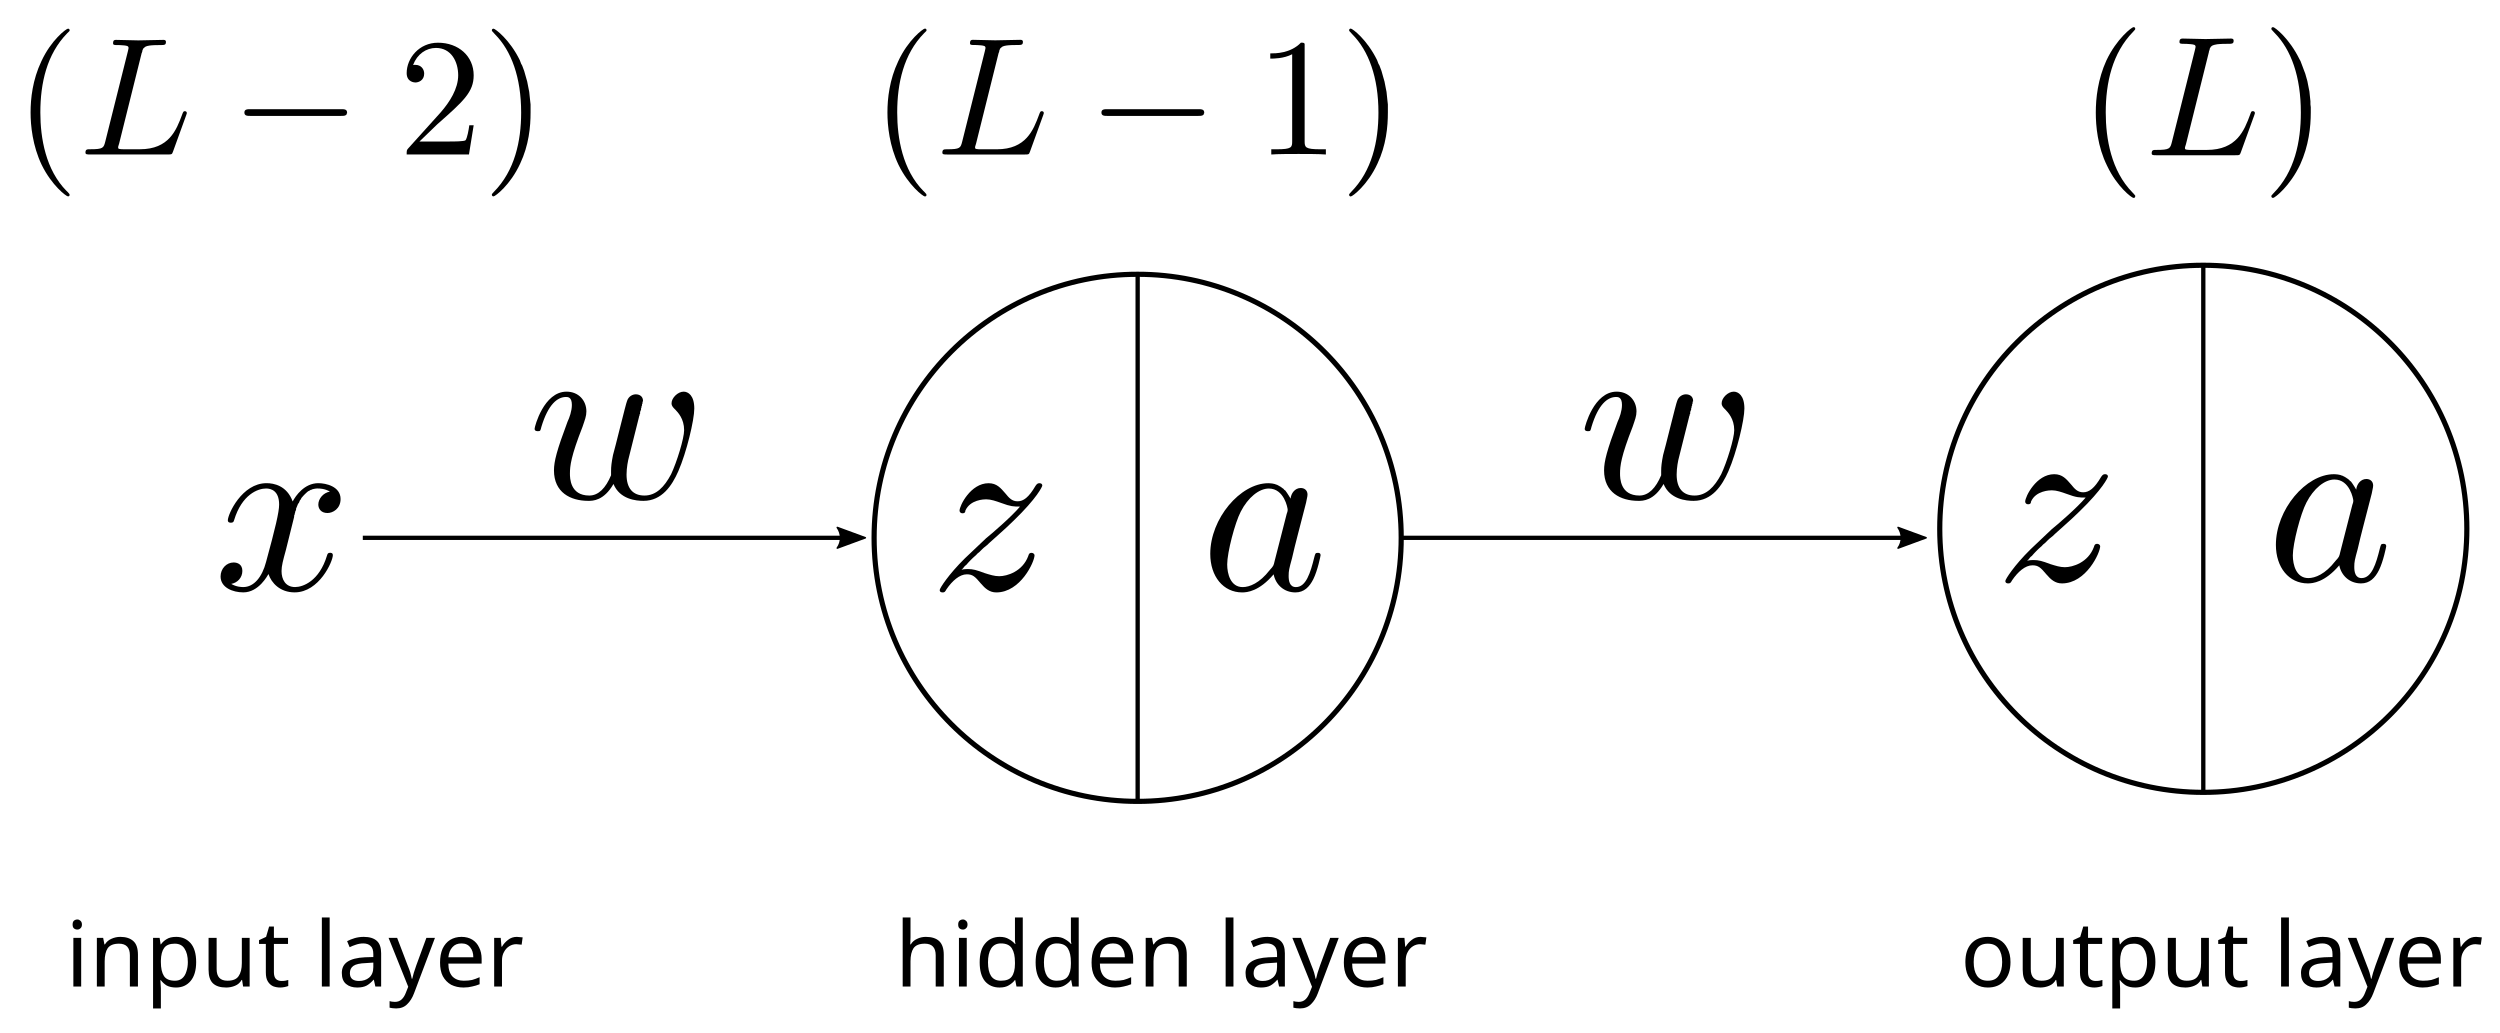
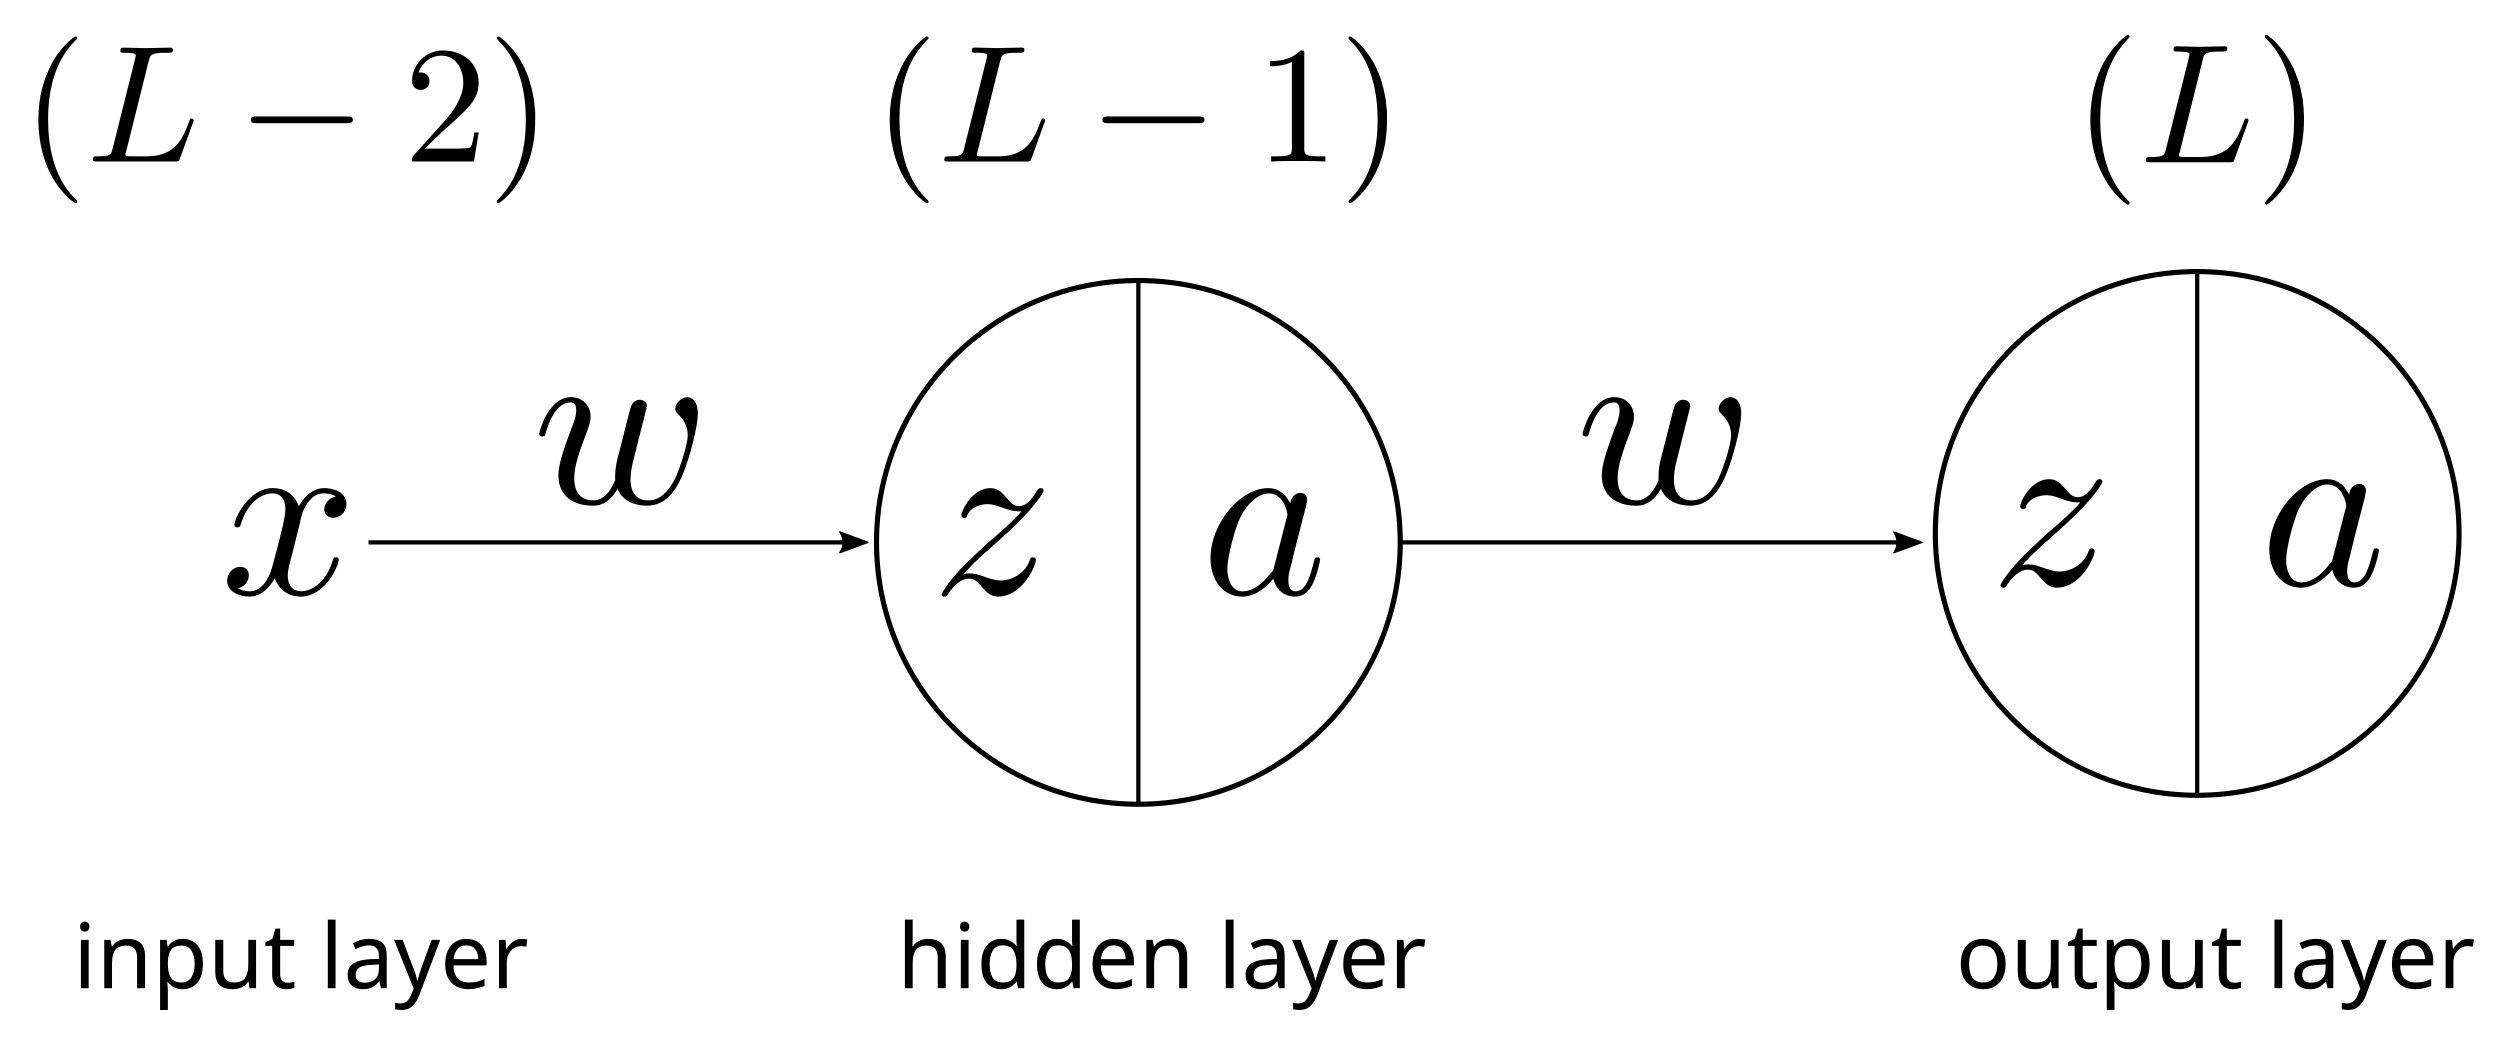
- <svg xmlns="http://www.w3.org/2000/svg" width="155mm" height="64mm" viewBox="0 0 155 64" version="1.1" id="svg8">
+ <svg xmlns="http://www.w3.org/2000/svg" width="156mm" height="65mm" viewBox="0 0 156 65" version="1.1" id="svg8">
  <defs id="defs2">
    <marker style="overflow:visible" id="marker1751" refX="0" refY="0" orient="auto">
      <path transform="scale(-0.6)" d="M 8.719,4.034 -2.207,0.016 8.719,-4.002 c -1.745,2.372 -1.735,5.617 -6e-7,8.035 z" style="fill:#000000;fill-opacity:1;fill-rule:evenodd;stroke:#000000;stroke-width:0.625;stroke-linejoin:round;stroke-opacity:1" id="path1749" />
    </marker>
    <marker orient="auto" refY="0" refX="0" id="Arrow2Mend" style="overflow:visible">
      <path id="path1494" style="fill:#000000;fill-opacity:1;fill-rule:evenodd;stroke:#000000;stroke-width:0.625;stroke-linejoin:round;stroke-opacity:1" d="M 8.719,4.034 -2.207,0.016 8.719,-4.002 c -1.745,2.372 -1.735,5.617 -6e-7,8.035 z" transform="scale(-0.6)" />
    </marker>
  </defs>
-   <g transform="translate(0,-233)" id="layer1">
-     <g id="g1127" transform="translate(11.63843,-12.46098)">
+   <g transform="translate(0,-232)" id="layer1">
+     <g id="g1127" transform="translate(12.13843,-12.96098)">
      <circle r="16.34" cy="278.806" cx="58.896" id="path29" style="opacity:1;vector-effect:none;fill:none;fill-opacity:1;stroke:#000000;stroke-width:0.321;stroke-linecap:butt;stroke-linejoin:bevel;stroke-miterlimit:4;stroke-dasharray:none;stroke-dashoffset:0;stroke-opacity:1" />
      <g id="g241" transform="translate(-227.7861,157.5313)">
        <g id="g239" transform="matrix(0.3,0,0,-0.3,-52.5,222.75)" xml:space="preserve" stroke-miterlimit="10.433" font-style="normal" font-variant="normal" font-weight="normal" font-stretch="normal" font-size-adjust="none" letter-spacing="normal" word-spacing="normal" style="font-style:normal;font-variant:normal;font-weight:normal;font-stretch:normal;letter-spacing:normal;word-spacing:normal;text-anchor:start;fill:none;fill-opacity:1;fill-rule:evenodd;stroke:#000000;stroke-linecap:butt;stroke-linejoin:miter;stroke-miterlimit:10.433;stroke-dasharray:none;stroke-dashoffset:0;stroke-opacity:1">
          <path d="m 1244.6,363.33 v 0.11 l 0.1,0.11 v 0.11 0.11 l 0.1,0.12 v 0.12 0.25 l 0.1,0.25 0.1,0.25 v 0.25 l 0.1,0.24 v 0.12 0.11 l 0.1,0.11 v 0.11 0.11 0.1 l 0.1,0.09 v 0.09 0.08 0.08 0.07 0.07 l 0.1,0.05 v 0.05 0.04 0.04 c 0,0.9 -0.7,1.34 -1.5,1.34 -0.6,0 -1.5,-0.39 -1.8,-1.39 -0.2,-0.34 -2.5,-9.86 -2.9,-11.16 -0.3,-1.5 -0.4,-2.39 -0.4,-3.29 0,-0.55 0,-0.64 0,-0.89 -1.1,-2.64 -2.6,-4.19 -4.5,-4.19 -4,0 -4,3.69 -4,4.53 0,1.59 0.2,3.55 2.6,9.67 0.5,1.49 0.8,2.19 0.8,3.19 0,2.23 -1.6,4.08 -4.1,4.08 -4.7,0 -6.6,-7.22 -6.6,-7.67 0,-0.5 0.5,-0.5 0.7,-0.5 0.5,0 0.5,0.1 0.7,0.9 1.4,4.63 3.3,6.17 5.1,6.17 0.4,0 1.2,-0.04 1.2,-1.64 0,-1.25 -0.5,-2.64 -0.9,-3.48 -2.2,-5.88 -2.8,-8.17 -2.8,-10.06 0,-4.54 3.4,-6.29 7.1,-6.29 0.9,0 3.2,0 5.2,3.49 1.3,-3.19 4.7,-3.49 6.2,-3.49 3.8,0 5.9,3.15 7.2,6.13 1.7,3.89 3.3,10.56 3.3,12.95 0,2.75 -1.3,3.49 -2.2,3.49 -1.2,0 -2.5,-1.3 -2.5,-2.39 0,-0.64 0.4,-0.94 0.8,-1.35 0.5,-0.54 1.8,-1.84 1.8,-4.23 0,-1.69 -1.5,-6.58 -2.7,-9.11 -1.4,-2.64 -3.1,-4.39 -5.5,-4.39 -2.4,0 -3.7,1.5 -3.7,4.33 0,1.4 0.3,2.95 0.5,3.64 z" id="path237" style="fill:#000000;stroke-width:0" />
        </g>
      </g>
      <g id="g299" transform="translate(-292.8925,157.5313)">
        <g word-spacing="normal" letter-spacing="normal" font-size-adjust="none" font-stretch="normal" font-weight="normal" font-variant="normal" font-style="normal" stroke-miterlimit="10.433" xml:space="preserve" transform="matrix(0.3,0,0,-0.3,-52.5,222.75)" id="g297" style="font-style:normal;font-variant:normal;font-weight:normal;font-stretch:normal;letter-spacing:normal;word-spacing:normal;text-anchor:start;fill:none;fill-opacity:1;fill-rule:evenodd;stroke:#000000;stroke-linecap:butt;stroke-linejoin:miter;stroke-miterlimit:10.433;stroke-dasharray:none;stroke-dashoffset:0;stroke-opacity:1">
          <path id="path295" d="m 1244.6,363.33 v 0.11 l 0.1,0.11 v 0.11 0.11 l 0.1,0.12 v 0.12 0.25 l 0.1,0.25 0.1,0.25 v 0.25 l 0.1,0.24 v 0.12 0.11 l 0.1,0.11 v 0.11 0.11 0.1 l 0.1,0.09 v 0.09 0.08 0.08 0.07 0.07 l 0.1,0.05 v 0.05 0.04 0.04 c 0,0.9 -0.7,1.34 -1.5,1.34 -0.6,0 -1.5,-0.39 -1.8,-1.39 -0.2,-0.34 -2.5,-9.86 -2.9,-11.16 -0.3,-1.5 -0.4,-2.39 -0.4,-3.29 0,-0.55 0,-0.64 0,-0.89 -1.1,-2.64 -2.6,-4.19 -4.5,-4.19 -4,0 -4,3.69 -4,4.53 0,1.59 0.2,3.55 2.6,9.67 0.5,1.49 0.8,2.19 0.8,3.19 0,2.23 -1.6,4.08 -4.1,4.08 -4.7,0 -6.6,-7.22 -6.6,-7.67 0,-0.5 0.5,-0.5 0.7,-0.5 0.5,0 0.5,0.1 0.7,0.9 1.4,4.63 3.3,6.17 5.1,6.17 0.4,0 1.2,-0.04 1.2,-1.64 0,-1.25 -0.5,-2.64 -0.9,-3.48 -2.2,-5.88 -2.8,-8.17 -2.8,-10.06 0,-4.54 3.4,-6.29 7.1,-6.29 0.9,0 3.2,0 5.2,3.49 1.3,-3.19 4.7,-3.49 6.2,-3.49 3.8,0 5.9,3.15 7.2,6.13 1.7,3.89 3.3,10.56 3.3,12.95 0,2.75 -1.3,3.49 -2.2,3.49 -1.2,0 -2.5,-1.3 -2.5,-2.39 0,-0.64 0.4,-0.94 0.8,-1.35 0.5,-0.54 1.8,-1.84 1.8,-4.23 0,-1.69 -1.5,-6.58 -2.7,-9.11 -1.4,-2.64 -3.1,-4.39 -5.5,-4.39 -2.4,0 -3.7,1.5 -3.7,4.33 0,1.4 0.3,2.95 0.5,3.64 z" style="fill:#000000;stroke-width:0" />
        </g>
      </g>
      <g transform="translate(-269.7568,163.2081)" id="g363">
        <g style="font-style:normal;font-variant:normal;font-weight:normal;font-stretch:normal;letter-spacing:normal;word-spacing:normal;text-anchor:start;fill:none;fill-opacity:1;fill-rule:evenodd;stroke:#000000;stroke-linecap:butt;stroke-linejoin:miter;stroke-miterlimit:10.433;stroke-dasharray:none;stroke-dashoffset:0;stroke-opacity:1" id="g361" transform="matrix(0.3,0,0,-0.3,-52.5,222.75)" xml:space="preserve" stroke-miterlimit="10.433" font-style="normal" font-variant="normal" font-weight="normal" font-stretch="normal" font-size-adjust="none" letter-spacing="normal" word-spacing="normal">
          <path style="fill:#000000;stroke-width:0" d="m 1234.1,350.58 0.3,0.27 0.2,0.26 0.2,0.24 0.3,0.24 0.2,0.23 0.2,0.23 0.2,0.21 0.2,0.21 0.2,0.2 0.2,0.2 0.2,0.19 0.2,0.18 0.2,0.18 0.2,0.17 0.3,0.33 0.4,0.32 0.3,0.3 0.3,0.3 0.3,0.28 0.7,0.56 0.3,0.29 0.3,0.28 c 0,0.05 3.1,2.69 4.9,4.49 4.8,4.64 5.9,7.03 5.9,7.22 0,0.5 -0.5,0.5 -0.6,0.5 -0.3,0 -0.5,-0.1 -0.8,-0.55 -1.4,-2.39 -2.5,-3.19 -3.7,-3.19 -1.2,0 -1.8,0.75 -2.5,1.6 -1,1.15 -1.8,2.14 -3.5,2.14 -3.7,0 -6,-4.63 -6,-5.67 0,-0.25 0.2,-0.55 0.6,-0.55 0.5,0 0.6,0.25 0.6,0.55 1,2.29 3.9,2.34 4.3,2.34 1,0 2,-0.36 3.1,-0.75 2,-0.75 2.6,-0.75 3.9,-0.75 -1.8,-2.14 -6,-5.74 -7,-6.53 l -4.4,-4.17 c -3.4,-3.35 -5.2,-6.19 -5.2,-6.54 0,-0.5 0.5,-0.5 0.6,-0.5 0.4,0 0.5,0.1 0.8,0.65 1.2,1.75 2.7,3.09 4.2,3.09 1.2,0 1.7,-0.45 2.9,-1.89 0.9,-1.05 1.8,-1.85 3.2,-1.85 5,0 7.9,6.33 7.9,7.68 0,0.25 -0.3,0.5 -0.6,0.5 -0.5,0 -0.6,-0.3 -0.7,-0.66 -1.2,-3.23 -4.4,-4.17 -6,-4.17 -1,0 -1.9,0.3 -3,0.64 -1.7,0.64 -2.4,0.84 -3.5,0.84 0,0 -0.8,0 -1.3,-0.14 z" id="path359" />
        </g>
      </g>
      <g id="g464" transform="matrix(0.7086308,0,0,0.7086308,-101.4738,170.8874)">
        <g word-spacing="normal" letter-spacing="normal" font-size-adjust="none" font-stretch="normal" font-weight="normal" font-variant="normal" font-style="normal" stroke-miterlimit="10.433" xml:space="preserve" transform="matrix(0.3,0,0,-0.3,-52.5,222.75)" id="g462" style="font-style:normal;font-variant:normal;font-weight:normal;font-stretch:normal;letter-spacing:normal;word-spacing:normal;text-anchor:start;fill:none;fill-opacity:1;fill-rule:evenodd;stroke:#000000;stroke-linecap:butt;stroke-linejoin:miter;stroke-miterlimit:10.433;stroke-dasharray:none;stroke-dashoffset:0;stroke-opacity:1">
          <path id="path456" d="m 1220.3,334.49 v 0.02 0.03 0.01 0.02 0.01 0.02 0.02 0.01 0.02 0.02 0.03 l -0.1,0.02 v 0.02 0.03 0.03 0.03 l -0.1,0.04 v 0.03 0.02 0.02 0.02 l -0.1,0.02 v 0.02 0.03 0.02 0.02 l -0.1,0.03 v 0.03 0.02 0.03 l -0.1,0.03 v 0.03 0.03 0.03 l -0.1,0.03 v 0.03 0.04 l -0.1,0.03 v 0.04 0.04 l -0.1,0.03 v 0.04 c -6.2,6.28 -7.8,15.69 -7.8,23.31 0,8.68 1.9,17.35 8,23.57 0.6,0.61 0.6,0.7 0.6,0.86 0,0.34 -0.2,0.48 -0.5,0.48 -0.5,0 -4.9,-3.37 -7.9,-9.7 -2.5,-5.49 -3.1,-11.02 -3.1,-15.21 0,-3.89 0.5,-9.9 3.3,-15.54 2.9,-6.13 7.2,-9.36 7.7,-9.36 0.3,0 0.5,0.14 0.5,0.5 z" style="fill:#000000;stroke-width:0" />
          <path id="path458" d="m 1241.8,376.58 v 0.17 l 0.1,0.15 v 0.16 l 0.1,0.14 v 0.14 0.13 l 0.1,0.12 v 0.12 l 0.1,0.11 0.1,0.1 v 0.1 l 0.1,0.09 0.1,0.09 0.1,0.08 0.1,0.08 0.1,0.07 0.2,0.06 0.1,0.06 0.2,0.06 0.2,0.05 0.1,0.02 0.1,0.02 0.1,0.02 0.1,0.02 0.1,0.02 0.1,0.02 0.1,0.02 0.1,0.01 0.2,0.02 0.1,0.01 0.1,0.01 0.2,0.01 0.1,0.01 0.2,0.01 0.2,0.01 0.1,0.01 0.2,0.01 h 0.2 l 0.2,0.01 h 0.2 0.1 0.3 l 0.2,0.01 h 0.2 c 1.5,0 1.9,0 1.9,0.95 0,0.59 -0.6,0.59 -0.8,0.59 -1.7,0 -5.8,-0.15 -7.4,-0.15 -1.5,0 -5.1,0.15 -6.6,0.15 -0.4,0 -1,0 -1,-1 0,-0.54 0.5,-0.54 1.4,-0.54 0.1,0 1.1,0 1.9,-0.1 0.9,-0.11 1.4,-0.15 1.4,-0.79 0,-0.21 -0.1,-0.36 -0.2,-0.96 l -6.7,-26.75 c -0.5,-1.95 -0.6,-2.34 -4.6,-2.34 -0.8,0 -1.3,0 -1.3,-1 0,-0.55 0.5,-0.55 1.3,-0.55 h 23.1 c 1.2,0 1.3,0 1.6,0.85 l 3.9,10.76 c 0.2,0.55 0.2,0.64 0.2,0.7 0,0.19 -0.1,0.55 -0.6,0.55 -0.5,0 -0.5,-0.25 -0.8,-1.05 -1.7,-4.59 -3.9,-10.26 -12.6,-10.26 h -4.6 c -0.7,0 -0.8,0 -1.1,0.05 -0.5,0.04 -0.7,0.09 -0.7,0.5 0,0.14 0,0.25 0.3,1.14 z" style="fill:#000000;stroke-width:0" />
          <path id="path460" d="m 1271.5,358.89 v 0.38 0.38 0.39 0.41 l -0.1,0.84 v 0.88 l -0.1,0.92 -0.1,0.95 -0.1,0.98 -0.2,1 -0.2,1.02 -0.2,1.04 -0.3,1.05 -0.3,1.06 -0.4,1.06 -0.4,1.07 -0.2,0.53 -0.2,0.53 -0.2,0.53 -0.3,0.53 c -3,6.13 -7.2,9.36 -7.7,9.36 -0.3,0 -0.5,-0.19 -0.5,-0.48 0,-0.16 0,-0.25 0.9,-1.16 4.9,-4.92 7.7,-12.84 7.7,-23.27 0,-8.51 -1.8,-17.28 -8,-23.56 -0.6,-0.59 -0.6,-0.7 -0.6,-0.84 0,-0.3 0.2,-0.5 0.5,-0.5 0.5,0 4.9,3.39 7.9,9.72 2.5,5.47 3.1,11 3.1,15.18 z" style="fill:#000000;stroke-width:0" />
        </g>
      </g>
      <g transform="matrix(0.6964656,0,0,0.6964656,-163.635,172.2874)" id="g542">
        <g style="font-style:normal;font-variant:normal;font-weight:normal;font-stretch:normal;letter-spacing:normal;word-spacing:normal;text-anchor:start;fill:none;fill-opacity:1;fill-rule:evenodd;stroke:#000000;stroke-linecap:butt;stroke-linejoin:miter;stroke-miterlimit:10.433;stroke-dasharray:none;stroke-dashoffset:0;stroke-opacity:1" id="g540" transform="matrix(0.3,0,0,-0.3,-52.5,222.75)" xml:space="preserve" stroke-miterlimit="10.433" font-style="normal" font-variant="normal" font-weight="normal" font-stretch="normal" font-size-adjust="none" letter-spacing="normal" word-spacing="normal">
          <path style="fill:#000000;stroke-width:0" d="m 1177.4,334.49 v 0.02 0.03 0.01 0.02 0.01 l -0.1,0.02 v 0.02 0.01 0.02 0.02 0.03 0.02 0.02 0.03 l -0.1,0.03 v 0.03 0.04 0.03 l -0.1,0.02 v 0.02 0.02 0.02 0.02 l -0.1,0.03 v 0.02 0.02 0.03 0.03 l -0.1,0.02 v 0.03 0.03 0.03 l -0.1,0.03 v 0.03 0.03 l -0.1,0.03 v 0.04 0.03 l -0.1,0.04 v 0.04 0.03 l -0.1,0.04 c -6.2,6.28 -7.8,15.69 -7.8,23.31 0,8.68 1.9,17.35 8,23.57 0.7,0.61 0.7,0.7 0.7,0.86 0,0.34 -0.2,0.48 -0.5,0.48 -0.5,0 -5,-3.37 -7.9,-9.7 -2.6,-5.49 -3.2,-11.02 -3.2,-15.21 0,-3.89 0.6,-9.9 3.3,-15.54 3,-6.13 7.3,-9.36 7.8,-9.36 0.3,0 0.5,0.14 0.5,0.5 z" id="path530" />
          <path style="fill:#000000;stroke-width:0" d="m 1198.8,376.58 0.1,0.17 v 0.15 l 0.1,0.16 v 0.14 0.14 l 0.1,0.13 v 0.12 l 0.1,0.12 v 0.11 l 0.1,0.1 0.1,0.1 0.1,0.09 0.1,0.09 0.1,0.08 0.1,0.08 0.1,0.07 0.1,0.06 0.2,0.06 0.1,0.06 0.2,0.05 0.1,0.02 0.1,0.02 0.1,0.02 0.1,0.02 0.1,0.02 0.1,0.02 0.2,0.02 0.1,0.01 0.1,0.02 0.1,0.01 0.2,0.01 0.1,0.01 0.2,0.01 0.1,0.01 0.2,0.01 0.2,0.01 0.1,0.01 h 0.2 l 0.2,0.01 h 0.2 0.2 0.2 l 0.2,0.01 h 0.2 c 1.5,0 1.9,0 1.9,0.95 0,0.59 -0.5,0.59 -0.8,0.59 -1.6,0 -5.7,-0.15 -7.4,-0.15 -1.5,0 -5.1,0.15 -6.6,0.15 -0.4,0 -0.9,0 -0.9,-1 0,-0.54 0.4,-0.54 1.4,-0.54 0.1,0 1,0 1.9,-0.1 0.8,-0.11 1.3,-0.15 1.3,-0.79 0,-0.21 -0.1,-0.36 -0.2,-0.96 l -6.7,-26.75 c -0.5,-1.95 -0.6,-2.34 -4.5,-2.34 -0.9,0 -1.4,0 -1.4,-1 0,-0.55 0.5,-0.55 1.4,-0.55 h 23.1 c 1.1,0 1.2,0 1.5,0.85 l 3.9,10.76 c 0.2,0.55 0.2,0.64 0.2,0.7 0,0.19 -0.1,0.55 -0.6,0.55 -0.4,0 -0.5,-0.25 -0.8,-1.05 -1.7,-4.59 -3.9,-10.26 -12.5,-10.26 h -4.7 c -0.7,0 -0.8,0 -1.1,0.05 -0.5,0.04 -0.7,0.09 -0.7,0.5 0,0.14 0,0.25 0.3,1.14 z" id="path532" />
          <path style="fill:#000000;stroke-width:0" d="m 1258,357.89 0.2,0.01 h 0.1 0.2 l 0.1,0.01 h 0.1 v 0.01 l 0.1,0.01 0.1,0.01 v 0.01 l 0.1,0.01 0.1,0.02 0.1,0.02 v 0.02 l 0.1,0.02 v 0.03 l 0.1,0.03 v 0.04 l 0.1,0.04 v 0.04 l 0.1,0.05 v 0.05 0.02 l 0.1,0.03 v 0.03 0.03 0.03 0.04 0.03 0.03 0.04 0.04 l 0.1,0.04 v 0.04 0.04 0.04 0.05 0.04 c 0,1 -0.9,1 -1.8,1 h -26.9 c -0.9,0 -1.8,0 -1.8,-1 0,-1 0.9,-1 1.8,-1 z" id="path534" />
          <path style="fill:#000000;stroke-width:0" d="m 1289.6,378.33 v 0.06 0.05 0.05 0.05 0.05 0.05 0.04 0.05 0.04 0.04 0.04 0.04 0.04 0.04 0.03 0.04 0.06 0.06 0.05 0.05 0.05 l -0.1,0.04 v 0.04 0.04 0.03 l -0.1,0.03 v 0.02 0.02 l -0.1,0.02 v 0.01 0.01 h -0.1 v 0.01 0.01 h -0.1 v 0.01 0 0.01 h -0.1 v 0 l -0.1,0.01 v 0 0 h -0.1 v 0.01 h -0.1 v 0 h -0.1 v 0 h -0.1 v 0 c -3.1,-3.19 -7.5,-3.19 -9.1,-3.19 v -1.55 c 1,0 4,0 6.5,1.3 v -25.81 c 0,-1.8 -0.1,-2.39 -4.6,-2.39 h -1.6 v -1.55 c 1.8,0.16 6.1,0.16 8.1,0.16 2,0 6.3,0 8.1,-0.16 v 1.55 h -1.6 c -4.5,0 -4.7,0.55 -4.7,2.39 z" id="path536" />
          <path style="fill:#000000;stroke-width:0" d="m 1314.3,358.89 v 0.38 0.38 0.39 0.41 0.84 l -0.1,0.88 -0.1,0.92 -0.1,0.95 -0.1,0.98 -0.2,1 -0.2,1.02 -0.2,1.04 -0.3,1.05 -0.3,1.06 -0.3,1.06 -0.4,1.07 -0.2,0.53 -0.3,0.53 -0.2,0.53 -0.2,0.53 c -3,6.13 -7.3,9.36 -7.8,9.36 -0.3,0 -0.5,-0.19 -0.5,-0.48 0,-0.16 0,-0.25 0.9,-1.16 4.9,-4.92 7.8,-12.84 7.8,-23.27 0,-8.51 -1.9,-17.28 -8.1,-23.56 -0.6,-0.59 -0.6,-0.7 -0.6,-0.84 0,-0.3 0.2,-0.5 0.5,-0.5 0.5,0 5,3.39 7.9,9.72 2.6,5.47 3.1,11 3.1,15.18 z" id="path538" />
        </g>
      </g>
      <g id="g189-9" transform="translate(-252.8026,163.2081)">
        <g word-spacing="normal" letter-spacing="normal" font-size-adjust="none" font-stretch="normal" font-weight="normal" font-variant="normal" font-style="normal" stroke-miterlimit="10.433" xml:space="preserve" transform="matrix(0.3,0,0,-0.3,-52.5,222.75)" id="g187-1" style="font-style:normal;font-variant:normal;font-weight:normal;font-stretch:normal;letter-spacing:normal;word-spacing:normal;text-anchor:start;fill:none;fill-opacity:1;fill-rule:evenodd;stroke:#000000;stroke-linecap:butt;stroke-linejoin:miter;stroke-miterlimit:10.433;stroke-dasharray:none;stroke-dashoffset:0;stroke-opacity:1">
          <path id="path185-2" d="m 1245.6,365.27 -0.1,0.17 -0.1,0.17 -0.1,0.16 -0.1,0.17 -0.1,0.15 -0.1,0.16 -0.1,0.15 -0.1,0.15 -0.1,0.14 -0.1,0.14 -0.1,0.13 -0.2,0.13 -0.1,0.12 -0.1,0.12 -0.2,0.12 -0.1,0.1 -0.2,0.11 -0.1,0.1 -0.2,0.09 -0.1,0.08 -0.2,0.08 -0.1,0.08 -0.2,0.07 -0.2,0.06 -0.1,0.05 -0.2,0.05 -0.2,0.04 -0.2,0.04 -0.2,0.02 -0.2,0.02 -0.2,0.01 -0.2,0.01 0.1,-1.1 c 3.2,0 3.9,-4.07 3.9,-4.37 0,-0.31 -0.1,-0.61 -0.2,-0.86 l -2.5,-9.77 c -0.2,-0.89 -0.2,-0.98 -1,-1.84 -2.1,-2.73 -4.2,-3.53 -5.6,-3.53 -2.5,0 -3.2,2.73 -3.2,4.69 0,2.48 1.6,8.61 2.8,10.9 1.5,2.94 3.8,4.78 5.8,4.78 l -0.1,1.1 c -5.8,0 -12,-7.32 -12,-14.6 0,-4.68 2.7,-7.97 6.6,-7.97 1,0 3.5,0.21 6.5,3.74 0.4,-2.09 2.1,-3.74 4.5,-3.74 1.8,0 2.9,1.15 3.7,2.74 0.9,1.8 1.5,4.84 1.5,4.94 0,0.5 -0.4,0.5 -0.6,0.5 -0.5,0 -0.5,-0.21 -0.7,-0.91 -0.8,-3.23 -1.7,-6.17 -3.8,-6.17 -1.3,0 -1.5,1.3 -1.5,2.3 0,1.09 0.1,1.48 0.7,3.68 0.5,2.1 0.6,2.6 1.1,4.49 l 1.8,6.97 c 0.3,1.39 0.3,1.5 0.3,1.68 0,0.86 -0.6,1.36 -1.4,1.36 -1.2,0 -2,-1.11 -2.1,-2.2 z" style="fill:#000000;stroke-width:0" />
        </g>
      </g>
      <path id="path620" d="m 58.896,262.49 v 32.728" style="fill:none;stroke:#000000;stroke-width:0.267px;stroke-linecap:butt;stroke-linejoin:miter;stroke-opacity:1" />
      <circle r="16.34" cy="278.247" cx="124.966" id="path29-7" style="opacity:1;vector-effect:none;fill:none;fill-opacity:1;stroke:#000000;stroke-width:0.321;stroke-linecap:butt;stroke-linejoin:bevel;stroke-miterlimit:4;stroke-dasharray:none;stroke-dashoffset:0;stroke-opacity:1" />
      <g transform="translate(-203.6873,162.6493)" id="g363-0">
        <g style="font-style:normal;font-variant:normal;font-weight:normal;font-stretch:normal;letter-spacing:normal;word-spacing:normal;text-anchor:start;fill:none;fill-opacity:1;fill-rule:evenodd;stroke:#000000;stroke-linecap:butt;stroke-linejoin:miter;stroke-miterlimit:10.433;stroke-dasharray:none;stroke-dashoffset:0;stroke-opacity:1" id="g361-9" transform="matrix(0.3,0,0,-0.3,-52.5,222.75)" xml:space="preserve" stroke-miterlimit="10.433" font-style="normal" font-variant="normal" font-weight="normal" font-stretch="normal" font-size-adjust="none" letter-spacing="normal" word-spacing="normal">
          <path style="fill:#000000;stroke-width:0" d="m 1234.1,350.58 0.3,0.27 0.2,0.26 0.2,0.24 0.3,0.24 0.2,0.23 0.2,0.23 0.2,0.21 0.2,0.21 0.2,0.2 0.2,0.2 0.2,0.19 0.2,0.18 0.2,0.18 0.2,0.17 0.3,0.33 0.4,0.32 0.3,0.3 0.3,0.3 0.3,0.28 0.7,0.56 0.3,0.29 0.3,0.28 c 0,0.05 3.1,2.69 4.9,4.49 4.8,4.64 5.9,7.03 5.9,7.22 0,0.5 -0.5,0.5 -0.6,0.5 -0.3,0 -0.5,-0.1 -0.8,-0.55 -1.4,-2.39 -2.5,-3.19 -3.7,-3.19 -1.2,0 -1.8,0.75 -2.5,1.6 -1,1.15 -1.8,2.14 -3.5,2.14 -3.7,0 -6,-4.63 -6,-5.67 0,-0.25 0.2,-0.55 0.6,-0.55 0.5,0 0.6,0.25 0.6,0.55 1,2.29 3.9,2.34 4.3,2.34 1,0 2,-0.36 3.1,-0.75 2,-0.75 2.6,-0.75 3.9,-0.75 -1.8,-2.14 -6,-5.74 -7,-6.53 l -4.4,-4.17 c -3.4,-3.35 -5.2,-6.19 -5.2,-6.54 0,-0.5 0.5,-0.5 0.6,-0.5 0.4,0 0.5,0.1 0.8,0.65 1.2,1.75 2.7,3.09 4.2,3.09 1.2,0 1.7,-0.45 2.9,-1.89 0.9,-1.05 1.8,-1.85 3.2,-1.85 5,0 7.9,6.33 7.9,7.68 0,0.25 -0.3,0.5 -0.6,0.5 -0.5,0 -0.6,-0.3 -0.7,-0.66 -1.2,-3.23 -4.4,-4.17 -6,-4.17 -1,0 -1.9,0.3 -3,0.64 -1.7,0.64 -2.4,0.84 -3.5,0.84 0,0 -0.8,0 -1.3,-0.14 z" id="path359-3" />
        </g>
      </g>
      <g id="g189-9-6" transform="translate(-186.7332,162.6493)">
        <g word-spacing="normal" letter-spacing="normal" font-size-adjust="none" font-stretch="normal" font-weight="normal" font-variant="normal" font-style="normal" stroke-miterlimit="10.433" xml:space="preserve" transform="matrix(0.3,0,0,-0.3,-52.5,222.75)" id="g187-1-0" style="font-style:normal;font-variant:normal;font-weight:normal;font-stretch:normal;letter-spacing:normal;word-spacing:normal;text-anchor:start;fill:none;fill-opacity:1;fill-rule:evenodd;stroke:#000000;stroke-linecap:butt;stroke-linejoin:miter;stroke-miterlimit:10.433;stroke-dasharray:none;stroke-dashoffset:0;stroke-opacity:1">
          <path id="path185-2-6" d="m 1245.6,365.27 -0.1,0.17 -0.1,0.17 -0.1,0.16 -0.1,0.17 -0.1,0.15 -0.1,0.16 -0.1,0.15 -0.1,0.15 -0.1,0.14 -0.1,0.14 -0.1,0.13 -0.2,0.13 -0.1,0.12 -0.1,0.12 -0.2,0.12 -0.1,0.1 -0.2,0.11 -0.1,0.1 -0.2,0.09 -0.1,0.08 -0.2,0.08 -0.1,0.08 -0.2,0.07 -0.2,0.06 -0.1,0.05 -0.2,0.05 -0.2,0.04 -0.2,0.04 -0.2,0.02 -0.2,0.02 -0.2,0.01 -0.2,0.01 0.1,-1.1 c 3.2,0 3.9,-4.07 3.9,-4.37 0,-0.31 -0.1,-0.61 -0.2,-0.86 l -2.5,-9.77 c -0.2,-0.89 -0.2,-0.98 -1,-1.84 -2.1,-2.73 -4.2,-3.53 -5.6,-3.53 -2.5,0 -3.2,2.73 -3.2,4.69 0,2.48 1.6,8.61 2.8,10.9 1.5,2.94 3.8,4.78 5.8,4.78 l -0.1,1.1 c -5.8,0 -12,-7.32 -12,-14.6 0,-4.68 2.7,-7.97 6.6,-7.97 1,0 3.5,0.21 6.5,3.74 0.4,-2.09 2.1,-3.74 4.5,-3.74 1.8,0 2.9,1.15 3.7,2.74 0.9,1.8 1.5,4.84 1.5,4.94 0,0.5 -0.4,0.5 -0.6,0.5 -0.5,0 -0.5,-0.21 -0.7,-0.91 -0.8,-3.23 -1.7,-6.17 -3.8,-6.17 -1.3,0 -1.5,1.3 -1.5,2.3 0,1.09 0.1,1.48 0.7,3.68 0.5,2.1 0.6,2.6 1.1,4.49 l 1.8,6.97 c 0.3,1.39 0.3,1.5 0.3,1.68 0,0.86 -0.6,1.36 -1.4,1.36 -1.2,0 -2,-1.11 -2.1,-2.2 z" style="fill:#000000;stroke-width:0" />
        </g>
      </g>
      <path id="path620-2" d="m 124.966,261.931 v 32.728" style="fill:none;stroke:#000000;stroke-width:0.267px;stroke-linecap:butt;stroke-linejoin:miter;stroke-opacity:1" />
      <path id="path658" d="M 10.855,278.806 H 41.66" style="fill:none;stroke:#000000;stroke-width:0.265;stroke-linecap:butt;stroke-linejoin:miter;stroke-miterlimit:4;stroke-dasharray:none;stroke-opacity:1;marker-end:url(#Arrow2Mend)" />
      <path id="path660" d="M 75.3,278.806 H 107.428" style="fill:none;stroke:#000000;stroke-width:0.265;stroke-linecap:butt;stroke-linejoin:miter;stroke-miterlimit:4;stroke-dasharray:none;stroke-opacity:1;marker-end:url(#marker1751)" />
      <g id="g1870" transform="translate(-313.6825,163.2055)">
        <g word-spacing="normal" letter-spacing="normal" font-size-adjust="none" font-stretch="normal" font-weight="normal" font-variant="normal" font-style="normal" stroke-miterlimit="10.433" xml:space="preserve" transform="matrix(0.3,0,0,-0.3,-52.5,222.75)" id="g1868" style="font-style:normal;font-variant:normal;font-weight:normal;font-stretch:normal;letter-spacing:normal;word-spacing:normal;text-anchor:start;fill:none;fill-opacity:1;fill-rule:evenodd;stroke:#000000;stroke-linecap:butt;stroke-linejoin:miter;stroke-miterlimit:10.433;stroke-dasharray:none;stroke-dashoffset:0;stroke-opacity:1">
          <path id="path1866" d="m 1242.6,361.49 v 0.13 0.15 l 0.1,0.16 v 0.18 l 0.1,0.2 v 0.2 l 0.1,0.22 0.1,0.22 v 0.24 l 0.1,0.24 0.1,0.24 0.1,0.25 0.1,0.25 0.2,0.25 0.1,0.25 0.1,0.24 0.2,0.24 0.1,0.24 0.2,0.23 0.2,0.23 0.2,0.21 0.2,0.2 0.2,0.19 0.2,0.18 0.2,0.16 0.3,0.14 0.1,0.07 0.1,0.06 0.2,0.05 0.1,0.05 0.1,0.05 0.2,0.04 0.1,0.03 0.2,0.03 0.1,0.02 0.2,0.02 0.1,0.01 h 0.2 c 0.3,0 1.4,0 2.5,-0.64 -1.4,-0.25 -2.4,-1.5 -2.4,-2.68 0,-0.8 0.5,-1.75 1.9,-1.75 1.1,0 2.7,0.89 2.7,2.89 0,2.59 -3,3.28 -4.6,3.28 -2.9,0 -4.7,-2.64 -5.3,-3.78 -1.2,3.28 -3.9,3.78 -5.4,3.78 -5.1,0 -8,-6.42 -8,-7.67 0,-0.5 0.5,-0.5 0.6,-0.5 0.4,0 0.6,0.1 0.7,0.54 1.6,5.28 4.9,6.53 6.6,6.53 1,0 2.7,-0.43 2.7,-3.32 0,-1.55 -0.8,-4.9 -2.7,-11.86 -0.8,-3.1 -2.5,-5.19 -4.7,-5.19 -0.3,0 -1.4,0 -2.5,0.65 1.3,0.24 2.3,1.29 2.3,2.69 0,1.35 -1,1.74 -1.8,1.74 -1.5,0 -2.7,-1.3 -2.7,-2.89 0,-2.29 2.5,-3.29 4.7,-3.29 3.2,0 5,3.49 5.2,3.79 0.6,-1.85 2.4,-3.79 5.4,-3.79 5.1,0 7.9,6.43 7.9,7.68 0,0.5 -0.4,0.5 -0.6,0.5 -0.4,0 -0.5,-0.21 -0.6,-0.55 -1.6,-5.33 -5,-6.53 -6.6,-6.53 -2,0 -2.8,1.59 -2.8,3.3 0,1.09 0.3,2.18 0.9,4.37 z" style="fill:#000000;stroke-width:0" />
        </g>
      </g>
      <text xml:space="preserve" style="font-style:normal;font-variant:normal;font-weight:normal;font-stretch:normal;font-size:4.233px;line-height:0.25;font-family:MathJax_Main;-inkscape-font-specification:MathJax_Main;letter-spacing:0px;word-spacing:0px;fill:#000000;fill-opacity:1;stroke:none;stroke-width:0.265" x="43.842" y="306.627" id="text870">
        <tspan id="tspan868" x="43.842" y="306.627" style="font-size:5.644px;stroke-width:0.265">hidden layer</tspan>
      </text>
      <text xml:space="preserve" style="font-style:normal;font-variant:normal;font-weight:normal;font-stretch:normal;font-size:4.233px;line-height:0.25;font-family:MathJax_Main;-inkscape-font-specification:MathJax_Main;letter-spacing:0px;word-spacing:0px;fill:#000000;fill-opacity:1;stroke:none;stroke-width:0.265" x="109.903" y="306.627" id="text870-3">
        <tspan id="tspan868-6" x="109.903" y="306.627" style="font-size:5.644px;stroke-width:0.265">output layer</tspan>
      </text>
      <text xml:space="preserve" style="font-style:normal;font-variant:normal;font-weight:normal;font-stretch:normal;font-size:4.233px;line-height:0.25;font-family:MathJax_Main;-inkscape-font-specification:MathJax_Main;letter-spacing:0px;word-spacing:0px;fill:#000000;fill-opacity:1;stroke:none;stroke-width:0.265" x="-7.575" y="306.627" id="text870-7">
        <tspan id="tspan868-5" x="-7.575" y="306.627" style="font-size:5.644px;stroke-width:0.265">input layer</tspan>
      </text>
      <g transform="matrix(2.810153,0,0,2.810153,-216.5762,25.96962)" id="g972">
        <g style="font-style:normal;font-variant:normal;font-weight:normal;font-stretch:normal;letter-spacing:normal;word-spacing:normal;text-anchor:start;fill:none;fill-opacity:1;fill-rule:evenodd;stroke:#000000;stroke-linecap:butt;stroke-linejoin:miter;stroke-miterlimit:10.433;stroke-dasharray:none;stroke-dashoffset:0;stroke-opacity:1" id="content" transform="matrix(0.07428571,0,0,-0.07428571,-13,107.25)" xml:space="preserve" stroke-miterlimit="10.433" font-style="normal" font-variant="normal" font-weight="normal" font-stretch="normal" font-size-adjust="none" letter-spacing="normal" word-spacing="normal">
          <path style="fill:#000000;stroke-width:0" d="m 1177.4,334.49 v 0.02 0.03 0.01 0.02 0.01 l -0.1,0.02 v 0.02 0.01 0.02 0.02 0.03 0.02 0.02 0.03 l -0.1,0.03 v 0.03 0.04 0.03 l -0.1,0.02 v 0.02 0.02 0.02 0.02 l -0.1,0.03 v 0.02 0.02 0.03 0.03 l -0.1,0.02 v 0.03 0.03 0.03 l -0.1,0.03 v 0.03 0.03 l -0.1,0.03 v 0.04 0.03 l -0.1,0.04 v 0.04 0.03 l -0.1,0.04 c -6.2,6.28 -7.8,15.69 -7.8,23.31 0,8.68 1.9,17.35 8,23.57 0.7,0.61 0.7,0.7 0.7,0.86 0,0.34 -0.2,0.48 -0.5,0.48 -0.5,0 -5,-3.37 -7.9,-9.7 -2.6,-5.49 -3.2,-11.02 -3.2,-15.21 0,-3.89 0.6,-9.9 3.3,-15.54 3,-6.13 7.3,-9.36 7.8,-9.36 0.3,0 0.5,0.14 0.5,0.5 z" id="path961" />
          <path style="fill:#000000;stroke-width:0" d="m 1198.8,376.58 0.1,0.17 v 0.15 l 0.1,0.16 v 0.14 0.14 l 0.1,0.13 v 0.12 l 0.1,0.12 v 0.11 l 0.1,0.1 0.1,0.1 0.1,0.09 0.1,0.09 0.1,0.08 0.1,0.08 0.1,0.07 0.1,0.06 0.2,0.06 0.1,0.06 0.2,0.05 0.1,0.02 0.1,0.02 0.1,0.02 0.1,0.02 0.1,0.02 0.1,0.02 0.2,0.02 0.1,0.01 0.1,0.02 0.1,0.01 0.2,0.01 0.1,0.01 0.2,0.01 0.1,0.01 0.2,0.01 0.2,0.01 0.1,0.01 h 0.2 l 0.2,0.01 h 0.2 0.2 0.2 l 0.2,0.01 h 0.2 c 1.5,0 1.9,0 1.9,0.95 0,0.59 -0.5,0.59 -0.8,0.59 -1.6,0 -5.7,-0.15 -7.4,-0.15 -1.5,0 -5.1,0.15 -6.6,0.15 -0.4,0 -0.9,0 -0.9,-1 0,-0.54 0.4,-0.54 1.4,-0.54 0.1,0 1,0 1.9,-0.1 0.8,-0.11 1.3,-0.15 1.3,-0.79 0,-0.21 -0.1,-0.36 -0.2,-0.96 l -6.7,-26.75 c -0.5,-1.95 -0.6,-2.34 -4.5,-2.34 -0.9,0 -1.4,0 -1.4,-1 0,-0.55 0.5,-0.55 1.4,-0.55 h 23.1 c 1.1,0 1.2,0 1.5,0.85 l 3.9,10.76 c 0.2,0.55 0.2,0.64 0.2,0.7 0,0.19 -0.1,0.55 -0.6,0.55 -0.4,0 -0.5,-0.25 -0.8,-1.05 -1.7,-4.59 -3.9,-10.26 -12.5,-10.26 h -4.7 c -0.7,0 -0.8,0 -1.1,0.05 -0.5,0.04 -0.7,0.09 -0.7,0.5 0,0.14 0,0.25 0.3,1.14 z" id="path963" />
          <path style="fill:#000000;stroke-width:0" d="m 1258,357.89 0.2,0.01 h 0.1 0.2 l 0.1,0.01 h 0.1 v 0.01 l 0.1,0.01 0.1,0.01 v 0.01 l 0.1,0.01 0.1,0.02 0.1,0.02 v 0.02 l 0.1,0.02 v 0.03 l 0.1,0.03 v 0.04 l 0.1,0.04 v 0.04 l 0.1,0.05 v 0.05 0.02 l 0.1,0.03 v 0.03 0.03 0.03 0.04 0.03 0.03 0.04 0.04 l 0.1,0.04 v 0.04 0.04 0.04 0.05 0.04 c 0,1 -0.9,1 -1.8,1 h -26.9 c -0.9,0 -1.8,0 -1.8,-1 0,-1 0.9,-1 1.8,-1 z" id="path965" />
          <path style="fill:#000000;stroke-width:0" d="m 1281.3,350.29 5.3,5.12 c 7.8,6.88 10.8,9.56 10.8,14.55 0,5.68 -4.5,9.67 -10.6,9.67 -5.6,0 -9.3,-4.59 -9.3,-9.03 0,-2.78 2.5,-2.78 2.6,-2.78 0.9,0 2.6,0.59 2.6,2.64 0,1.29 -0.9,2.59 -2.6,2.59 -0.4,0 -0.5,0 -0.7,-0.05 1.2,3.24 3.9,5.08 6.8,5.08 4.5,0 6.6,-4.04 6.6,-8.12 0,-3.99 -2.5,-7.92 -5.2,-11.02 l -9.6,-10.65 c -0.5,-0.55 -0.5,-0.65 -0.5,-1.85 h 18.5 l 1.4,8.67 h -1.3 c -0.2,-1.5 -0.6,-3.68 -1.1,-4.43 -0.3,-0.39 -3.6,-0.39 -4.7,-0.39 z" id="path967" />
          <path style="fill:#000000;stroke-width:0" d="m 1314.3,358.89 v 0.38 0.38 0.39 0.41 0.84 l -0.1,0.88 -0.1,0.92 -0.1,0.95 -0.1,0.98 -0.2,1 -0.2,1.02 -0.2,1.04 -0.3,1.05 -0.3,1.06 -0.3,1.06 -0.4,1.07 -0.2,0.53 -0.3,0.53 -0.2,0.53 -0.2,0.53 c -3,6.13 -7.3,9.36 -7.8,9.36 -0.3,0 -0.5,-0.19 -0.5,-0.48 0,-0.16 0,-0.25 0.9,-1.16 4.9,-4.92 7.8,-12.84 7.8,-23.27 0,-8.51 -1.9,-17.28 -8.1,-23.56 -0.6,-0.59 -0.6,-0.7 -0.6,-0.84 0,-0.3 0.2,-0.5 0.5,-0.5 0.5,0 5,3.39 7.9,9.72 2.6,5.47 3.1,11 3.1,15.18 z" id="path969" />
        </g>
      </g>
    </g>
  </g>
</svg>
